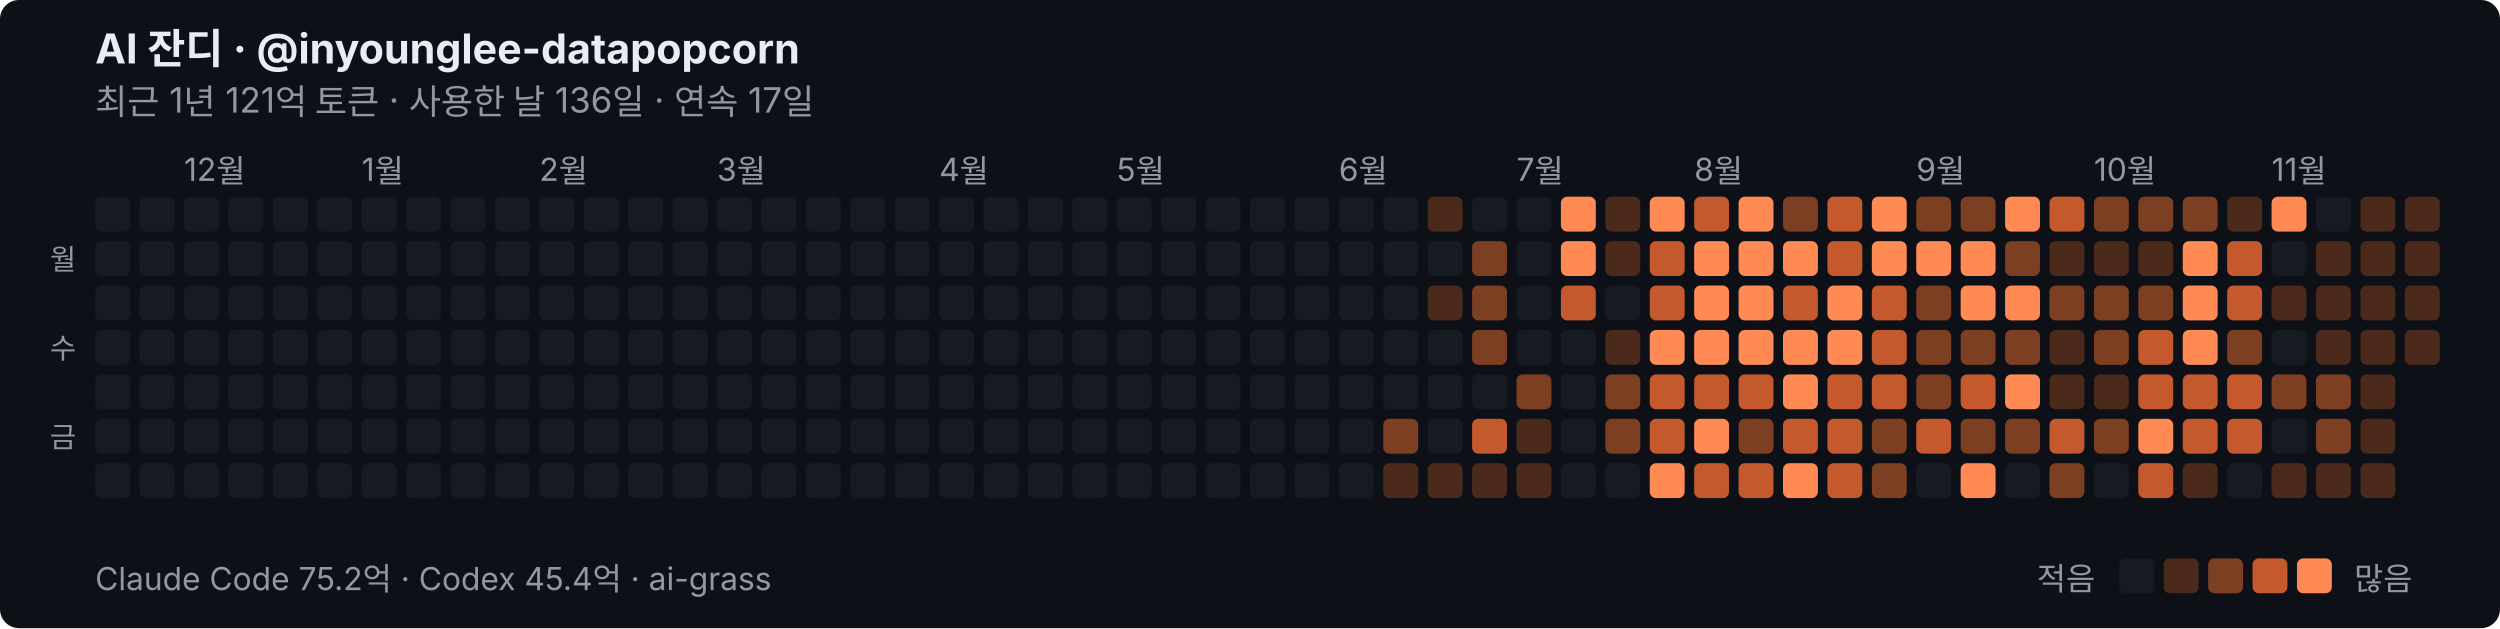
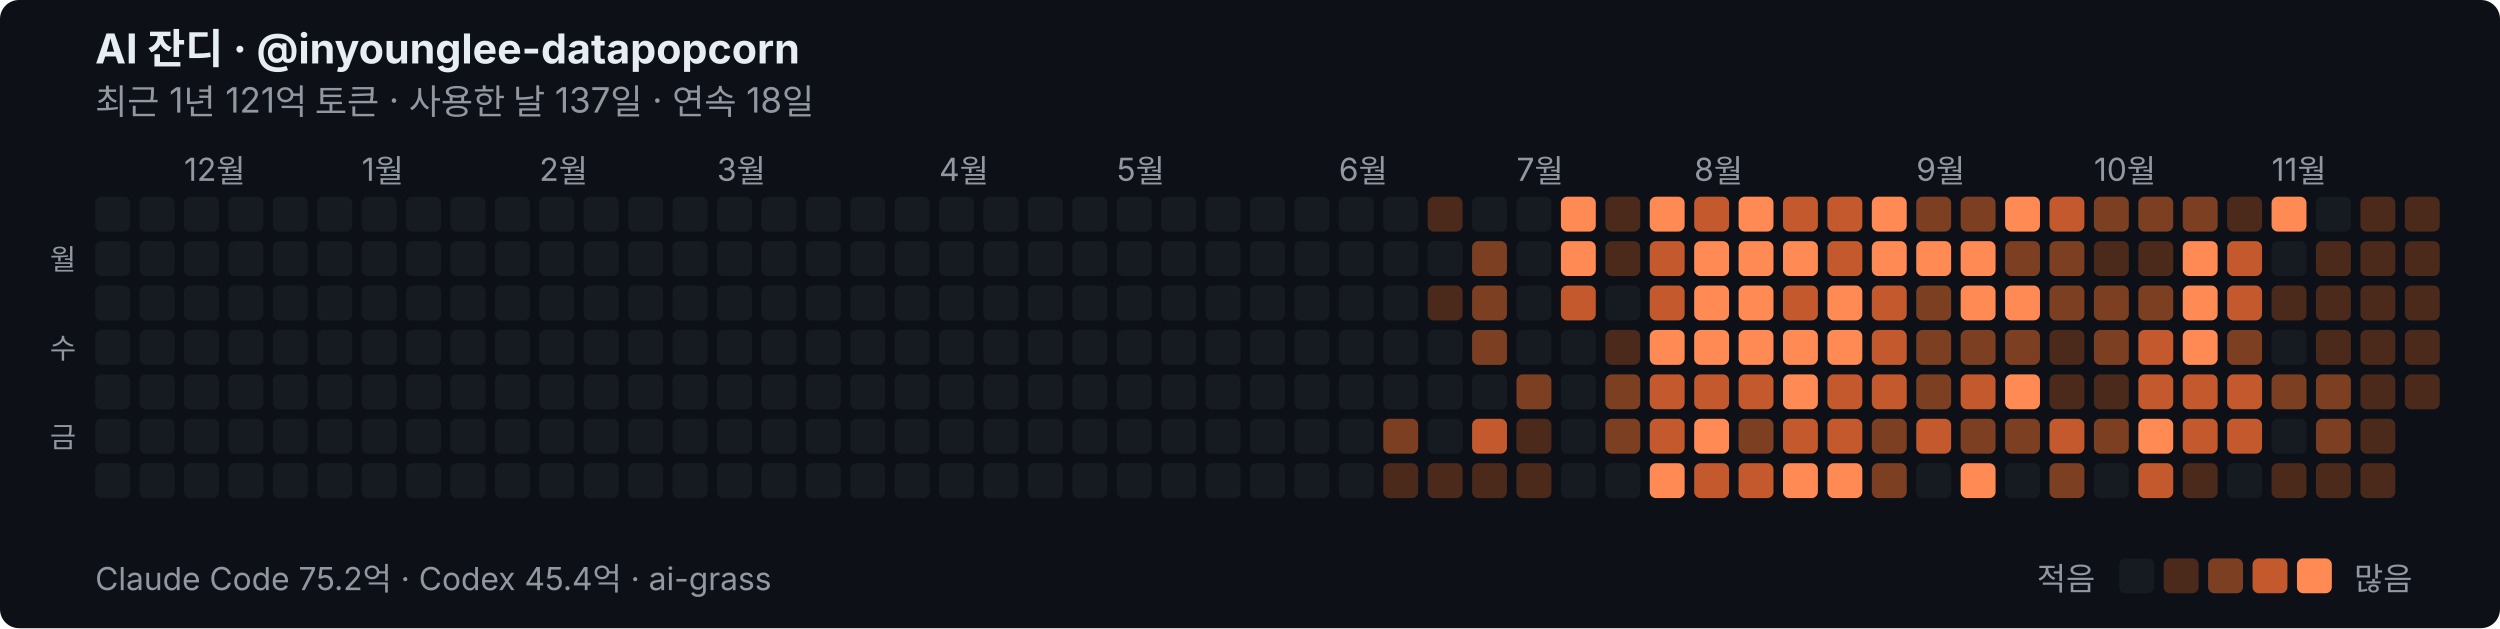
- <svg xmlns="http://www.w3.org/2000/svg" width="788" height="198" viewBox="0 0 788 198" role="img" aria-label="AI 잔디 · @inyounglee-datapopcorn 최근 1년 121억 토큰 · 사용한 날 136일 · 연속 17일">
+ <svg xmlns="http://www.w3.org/2000/svg" width="788" height="198" viewBox="0 0 788 198" role="img" aria-label="AI 잔디 · @inyounglee-datapopcorn 최근 1년 121억 토큰 · 사용한 날 137일 · 연속 18일">
  <rect width="788" height="198" rx="6" fill="#0d1117" />
  <g font-family="-apple-system,BlinkMacSystemFont,'Segoe UI','Apple SD Gothic Neo','Malgun Gothic',sans-serif">
    <text x="30" y="20" font-size="13" font-weight="700" fill="#e6edf3">AI 잔디 · @inyounglee-datapopcorn</text>
-     <text x="30" y="36" font-size="11" fill="#9198a1">최근 1년 121억 토큰 · 사용한 날 136일 · 연속 17일</text>
+     <text x="30" y="36" font-size="11" fill="#9198a1">최근 1년 121억 토큰 · 사용한 날 137일 · 연속 18일</text>
    <text x="58" y="57" font-size="10" fill="#9198a1">12월</text>
    <text x="114" y="57" font-size="10" fill="#9198a1">1월</text>
    <text x="170" y="57" font-size="10" fill="#9198a1">2월</text>
    <text x="226" y="57" font-size="10" fill="#9198a1">3월</text>
    <text x="296" y="57" font-size="10" fill="#9198a1">4월</text>
    <text x="352" y="57" font-size="10" fill="#9198a1">5월</text>
    <text x="422" y="57" font-size="10" fill="#9198a1">6월</text>
    <text x="478" y="57" font-size="10" fill="#9198a1">7월</text>
    <text x="534" y="57" font-size="10" fill="#9198a1">8월</text>
    <text x="604" y="57" font-size="10" fill="#9198a1">9월</text>
    <text x="660" y="57" font-size="10" fill="#9198a1">10월</text>
    <text x="716" y="57" font-size="10" fill="#9198a1">11월</text>
    <text x="24" y="85" font-size="9" text-anchor="end" fill="#9198a1">월</text>
    <text x="24" y="113" font-size="9" text-anchor="end" fill="#9198a1">수</text>
    <text x="24" y="141" font-size="9" text-anchor="end" fill="#9198a1">금</text>
    <rect x="30" y="62" width="11" height="11" rx="2" fill="#161b22" />
    <rect x="30" y="76" width="11" height="11" rx="2" fill="#161b22" />
    <rect x="30" y="90" width="11" height="11" rx="2" fill="#161b22" />
    <rect x="30" y="104" width="11" height="11" rx="2" fill="#161b22" />
    <rect x="30" y="118" width="11" height="11" rx="2" fill="#161b22" />
    <rect x="30" y="132" width="11" height="11" rx="2" fill="#161b22" />
    <rect x="30" y="146" width="11" height="11" rx="2" fill="#161b22" />
    <rect x="44" y="62" width="11" height="11" rx="2" fill="#161b22" />
    <rect x="44" y="76" width="11" height="11" rx="2" fill="#161b22" />
    <rect x="44" y="90" width="11" height="11" rx="2" fill="#161b22" />
    <rect x="44" y="104" width="11" height="11" rx="2" fill="#161b22" />
    <rect x="44" y="118" width="11" height="11" rx="2" fill="#161b22" />
    <rect x="44" y="132" width="11" height="11" rx="2" fill="#161b22" />
    <rect x="44" y="146" width="11" height="11" rx="2" fill="#161b22" />
    <rect x="58" y="62" width="11" height="11" rx="2" fill="#161b22" />
    <rect x="58" y="76" width="11" height="11" rx="2" fill="#161b22" />
    <rect x="58" y="90" width="11" height="11" rx="2" fill="#161b22" />
    <rect x="58" y="104" width="11" height="11" rx="2" fill="#161b22" />
    <rect x="58" y="118" width="11" height="11" rx="2" fill="#161b22" />
    <rect x="58" y="132" width="11" height="11" rx="2" fill="#161b22" />
    <rect x="58" y="146" width="11" height="11" rx="2" fill="#161b22" />
    <rect x="72" y="62" width="11" height="11" rx="2" fill="#161b22" />
    <rect x="72" y="76" width="11" height="11" rx="2" fill="#161b22" />
    <rect x="72" y="90" width="11" height="11" rx="2" fill="#161b22" />
    <rect x="72" y="104" width="11" height="11" rx="2" fill="#161b22" />
    <rect x="72" y="118" width="11" height="11" rx="2" fill="#161b22" />
    <rect x="72" y="132" width="11" height="11" rx="2" fill="#161b22" />
    <rect x="72" y="146" width="11" height="11" rx="2" fill="#161b22" />
    <rect x="86" y="62" width="11" height="11" rx="2" fill="#161b22" />
    <rect x="86" y="76" width="11" height="11" rx="2" fill="#161b22" />
    <rect x="86" y="90" width="11" height="11" rx="2" fill="#161b22" />
    <rect x="86" y="104" width="11" height="11" rx="2" fill="#161b22" />
    <rect x="86" y="118" width="11" height="11" rx="2" fill="#161b22" />
    <rect x="86" y="132" width="11" height="11" rx="2" fill="#161b22" />
    <rect x="86" y="146" width="11" height="11" rx="2" fill="#161b22" />
    <rect x="100" y="62" width="11" height="11" rx="2" fill="#161b22" />
    <rect x="100" y="76" width="11" height="11" rx="2" fill="#161b22" />
    <rect x="100" y="90" width="11" height="11" rx="2" fill="#161b22" />
    <rect x="100" y="104" width="11" height="11" rx="2" fill="#161b22" />
    <rect x="100" y="118" width="11" height="11" rx="2" fill="#161b22" />
    <rect x="100" y="132" width="11" height="11" rx="2" fill="#161b22" />
    <rect x="100" y="146" width="11" height="11" rx="2" fill="#161b22" />
    <rect x="114" y="62" width="11" height="11" rx="2" fill="#161b22" />
    <rect x="114" y="76" width="11" height="11" rx="2" fill="#161b22" />
    <rect x="114" y="90" width="11" height="11" rx="2" fill="#161b22" />
    <rect x="114" y="104" width="11" height="11" rx="2" fill="#161b22" />
    <rect x="114" y="118" width="11" height="11" rx="2" fill="#161b22" />
    <rect x="114" y="132" width="11" height="11" rx="2" fill="#161b22" />
    <rect x="114" y="146" width="11" height="11" rx="2" fill="#161b22" />
    <rect x="128" y="62" width="11" height="11" rx="2" fill="#161b22" />
    <rect x="128" y="76" width="11" height="11" rx="2" fill="#161b22" />
    <rect x="128" y="90" width="11" height="11" rx="2" fill="#161b22" />
    <rect x="128" y="104" width="11" height="11" rx="2" fill="#161b22" />
    <rect x="128" y="118" width="11" height="11" rx="2" fill="#161b22" />
    <rect x="128" y="132" width="11" height="11" rx="2" fill="#161b22" />
    <rect x="128" y="146" width="11" height="11" rx="2" fill="#161b22" />
    <rect x="142" y="62" width="11" height="11" rx="2" fill="#161b22" />
    <rect x="142" y="76" width="11" height="11" rx="2" fill="#161b22" />
    <rect x="142" y="90" width="11" height="11" rx="2" fill="#161b22" />
    <rect x="142" y="104" width="11" height="11" rx="2" fill="#161b22" />
    <rect x="142" y="118" width="11" height="11" rx="2" fill="#161b22" />
    <rect x="142" y="132" width="11" height="11" rx="2" fill="#161b22" />
    <rect x="142" y="146" width="11" height="11" rx="2" fill="#161b22" />
    <rect x="156" y="62" width="11" height="11" rx="2" fill="#161b22" />
    <rect x="156" y="76" width="11" height="11" rx="2" fill="#161b22" />
    <rect x="156" y="90" width="11" height="11" rx="2" fill="#161b22" />
    <rect x="156" y="104" width="11" height="11" rx="2" fill="#161b22" />
    <rect x="156" y="118" width="11" height="11" rx="2" fill="#161b22" />
    <rect x="156" y="132" width="11" height="11" rx="2" fill="#161b22" />
    <rect x="156" y="146" width="11" height="11" rx="2" fill="#161b22" />
    <rect x="170" y="62" width="11" height="11" rx="2" fill="#161b22" />
    <rect x="170" y="76" width="11" height="11" rx="2" fill="#161b22" />
    <rect x="170" y="90" width="11" height="11" rx="2" fill="#161b22" />
    <rect x="170" y="104" width="11" height="11" rx="2" fill="#161b22" />
    <rect x="170" y="118" width="11" height="11" rx="2" fill="#161b22" />
    <rect x="170" y="132" width="11" height="11" rx="2" fill="#161b22" />
    <rect x="170" y="146" width="11" height="11" rx="2" fill="#161b22" />
    <rect x="184" y="62" width="11" height="11" rx="2" fill="#161b22" />
    <rect x="184" y="76" width="11" height="11" rx="2" fill="#161b22" />
    <rect x="184" y="90" width="11" height="11" rx="2" fill="#161b22" />
    <rect x="184" y="104" width="11" height="11" rx="2" fill="#161b22" />
    <rect x="184" y="118" width="11" height="11" rx="2" fill="#161b22" />
    <rect x="184" y="132" width="11" height="11" rx="2" fill="#161b22" />
    <rect x="184" y="146" width="11" height="11" rx="2" fill="#161b22" />
    <rect x="198" y="62" width="11" height="11" rx="2" fill="#161b22" />
    <rect x="198" y="76" width="11" height="11" rx="2" fill="#161b22" />
    <rect x="198" y="90" width="11" height="11" rx="2" fill="#161b22" />
    <rect x="198" y="104" width="11" height="11" rx="2" fill="#161b22" />
    <rect x="198" y="118" width="11" height="11" rx="2" fill="#161b22" />
    <rect x="198" y="132" width="11" height="11" rx="2" fill="#161b22" />
    <rect x="198" y="146" width="11" height="11" rx="2" fill="#161b22" />
    <rect x="212" y="62" width="11" height="11" rx="2" fill="#161b22" />
    <rect x="212" y="76" width="11" height="11" rx="2" fill="#161b22" />
    <rect x="212" y="90" width="11" height="11" rx="2" fill="#161b22" />
    <rect x="212" y="104" width="11" height="11" rx="2" fill="#161b22" />
    <rect x="212" y="118" width="11" height="11" rx="2" fill="#161b22" />
    <rect x="212" y="132" width="11" height="11" rx="2" fill="#161b22" />
    <rect x="212" y="146" width="11" height="11" rx="2" fill="#161b22" />
    <rect x="226" y="62" width="11" height="11" rx="2" fill="#161b22" />
    <rect x="226" y="76" width="11" height="11" rx="2" fill="#161b22" />
    <rect x="226" y="90" width="11" height="11" rx="2" fill="#161b22" />
    <rect x="226" y="104" width="11" height="11" rx="2" fill="#161b22" />
    <rect x="226" y="118" width="11" height="11" rx="2" fill="#161b22" />
    <rect x="226" y="132" width="11" height="11" rx="2" fill="#161b22" />
    <rect x="226" y="146" width="11" height="11" rx="2" fill="#161b22" />
    <rect x="240" y="62" width="11" height="11" rx="2" fill="#161b22" />
    <rect x="240" y="76" width="11" height="11" rx="2" fill="#161b22" />
    <rect x="240" y="90" width="11" height="11" rx="2" fill="#161b22" />
    <rect x="240" y="104" width="11" height="11" rx="2" fill="#161b22" />
    <rect x="240" y="118" width="11" height="11" rx="2" fill="#161b22" />
    <rect x="240" y="132" width="11" height="11" rx="2" fill="#161b22" />
    <rect x="240" y="146" width="11" height="11" rx="2" fill="#161b22" />
    <rect x="254" y="62" width="11" height="11" rx="2" fill="#161b22" />
    <rect x="254" y="76" width="11" height="11" rx="2" fill="#161b22" />
    <rect x="254" y="90" width="11" height="11" rx="2" fill="#161b22" />
    <rect x="254" y="104" width="11" height="11" rx="2" fill="#161b22" />
    <rect x="254" y="118" width="11" height="11" rx="2" fill="#161b22" />
    <rect x="254" y="132" width="11" height="11" rx="2" fill="#161b22" />
    <rect x="254" y="146" width="11" height="11" rx="2" fill="#161b22" />
    <rect x="268" y="62" width="11" height="11" rx="2" fill="#161b22" />
    <rect x="268" y="76" width="11" height="11" rx="2" fill="#161b22" />
    <rect x="268" y="90" width="11" height="11" rx="2" fill="#161b22" />
    <rect x="268" y="104" width="11" height="11" rx="2" fill="#161b22" />
    <rect x="268" y="118" width="11" height="11" rx="2" fill="#161b22" />
    <rect x="268" y="132" width="11" height="11" rx="2" fill="#161b22" />
    <rect x="268" y="146" width="11" height="11" rx="2" fill="#161b22" />
    <rect x="282" y="62" width="11" height="11" rx="2" fill="#161b22" />
    <rect x="282" y="76" width="11" height="11" rx="2" fill="#161b22" />
    <rect x="282" y="90" width="11" height="11" rx="2" fill="#161b22" />
    <rect x="282" y="104" width="11" height="11" rx="2" fill="#161b22" />
    <rect x="282" y="118" width="11" height="11" rx="2" fill="#161b22" />
    <rect x="282" y="132" width="11" height="11" rx="2" fill="#161b22" />
    <rect x="282" y="146" width="11" height="11" rx="2" fill="#161b22" />
    <rect x="296" y="62" width="11" height="11" rx="2" fill="#161b22" />
    <rect x="296" y="76" width="11" height="11" rx="2" fill="#161b22" />
    <rect x="296" y="90" width="11" height="11" rx="2" fill="#161b22" />
    <rect x="296" y="104" width="11" height="11" rx="2" fill="#161b22" />
    <rect x="296" y="118" width="11" height="11" rx="2" fill="#161b22" />
    <rect x="296" y="132" width="11" height="11" rx="2" fill="#161b22" />
    <rect x="296" y="146" width="11" height="11" rx="2" fill="#161b22" />
    <rect x="310" y="62" width="11" height="11" rx="2" fill="#161b22" />
    <rect x="310" y="76" width="11" height="11" rx="2" fill="#161b22" />
    <rect x="310" y="90" width="11" height="11" rx="2" fill="#161b22" />
    <rect x="310" y="104" width="11" height="11" rx="2" fill="#161b22" />
    <rect x="310" y="118" width="11" height="11" rx="2" fill="#161b22" />
    <rect x="310" y="132" width="11" height="11" rx="2" fill="#161b22" />
    <rect x="310" y="146" width="11" height="11" rx="2" fill="#161b22" />
    <rect x="324" y="62" width="11" height="11" rx="2" fill="#161b22" />
    <rect x="324" y="76" width="11" height="11" rx="2" fill="#161b22" />
    <rect x="324" y="90" width="11" height="11" rx="2" fill="#161b22" />
    <rect x="324" y="104" width="11" height="11" rx="2" fill="#161b22" />
    <rect x="324" y="118" width="11" height="11" rx="2" fill="#161b22" />
    <rect x="324" y="132" width="11" height="11" rx="2" fill="#161b22" />
    <rect x="324" y="146" width="11" height="11" rx="2" fill="#161b22" />
    <rect x="338" y="62" width="11" height="11" rx="2" fill="#161b22" />
    <rect x="338" y="76" width="11" height="11" rx="2" fill="#161b22" />
    <rect x="338" y="90" width="11" height="11" rx="2" fill="#161b22" />
    <rect x="338" y="104" width="11" height="11" rx="2" fill="#161b22" />
    <rect x="338" y="118" width="11" height="11" rx="2" fill="#161b22" />
    <rect x="338" y="132" width="11" height="11" rx="2" fill="#161b22" />
    <rect x="338" y="146" width="11" height="11" rx="2" fill="#161b22" />
    <rect x="352" y="62" width="11" height="11" rx="2" fill="#161b22" />
    <rect x="352" y="76" width="11" height="11" rx="2" fill="#161b22" />
    <rect x="352" y="90" width="11" height="11" rx="2" fill="#161b22" />
    <rect x="352" y="104" width="11" height="11" rx="2" fill="#161b22" />
    <rect x="352" y="118" width="11" height="11" rx="2" fill="#161b22" />
    <rect x="352" y="132" width="11" height="11" rx="2" fill="#161b22" />
    <rect x="352" y="146" width="11" height="11" rx="2" fill="#161b22" />
    <rect x="366" y="62" width="11" height="11" rx="2" fill="#161b22" />
    <rect x="366" y="76" width="11" height="11" rx="2" fill="#161b22" />
    <rect x="366" y="90" width="11" height="11" rx="2" fill="#161b22" />
    <rect x="366" y="104" width="11" height="11" rx="2" fill="#161b22" />
    <rect x="366" y="118" width="11" height="11" rx="2" fill="#161b22" />
    <rect x="366" y="132" width="11" height="11" rx="2" fill="#161b22" />
    <rect x="366" y="146" width="11" height="11" rx="2" fill="#161b22" />
    <rect x="380" y="62" width="11" height="11" rx="2" fill="#161b22" />
    <rect x="380" y="76" width="11" height="11" rx="2" fill="#161b22" />
    <rect x="380" y="90" width="11" height="11" rx="2" fill="#161b22" />
    <rect x="380" y="104" width="11" height="11" rx="2" fill="#161b22" />
    <rect x="380" y="118" width="11" height="11" rx="2" fill="#161b22" />
    <rect x="380" y="132" width="11" height="11" rx="2" fill="#161b22" />
    <rect x="380" y="146" width="11" height="11" rx="2" fill="#161b22" />
    <rect x="394" y="62" width="11" height="11" rx="2" fill="#161b22" />
    <rect x="394" y="76" width="11" height="11" rx="2" fill="#161b22" />
    <rect x="394" y="90" width="11" height="11" rx="2" fill="#161b22" />
    <rect x="394" y="104" width="11" height="11" rx="2" fill="#161b22" />
    <rect x="394" y="118" width="11" height="11" rx="2" fill="#161b22" />
    <rect x="394" y="132" width="11" height="11" rx="2" fill="#161b22" />
    <rect x="394" y="146" width="11" height="11" rx="2" fill="#161b22" />
    <rect x="408" y="62" width="11" height="11" rx="2" fill="#161b22" />
    <rect x="408" y="76" width="11" height="11" rx="2" fill="#161b22" />
    <rect x="408" y="90" width="11" height="11" rx="2" fill="#161b22" />
    <rect x="408" y="104" width="11" height="11" rx="2" fill="#161b22" />
    <rect x="408" y="118" width="11" height="11" rx="2" fill="#161b22" />
    <rect x="408" y="132" width="11" height="11" rx="2" fill="#161b22" />
    <rect x="408" y="146" width="11" height="11" rx="2" fill="#161b22" />
    <rect x="422" y="62" width="11" height="11" rx="2" fill="#161b22" />
    <rect x="422" y="76" width="11" height="11" rx="2" fill="#161b22" />
    <rect x="422" y="90" width="11" height="11" rx="2" fill="#161b22" />
    <rect x="422" y="104" width="11" height="11" rx="2" fill="#161b22" />
    <rect x="422" y="118" width="11" height="11" rx="2" fill="#161b22" />
    <rect x="422" y="132" width="11" height="11" rx="2" fill="#161b22" />
    <rect x="422" y="146" width="11" height="11" rx="2" fill="#161b22" />
    <rect x="436" y="62" width="11" height="11" rx="2" fill="#161b22" />
    <rect x="436" y="76" width="11" height="11" rx="2" fill="#161b22" />
    <rect x="436" y="90" width="11" height="11" rx="2" fill="#161b22" />
    <rect x="436" y="104" width="11" height="11" rx="2" fill="#161b22" />
    <rect x="436" y="118" width="11" height="11" rx="2" fill="#161b22" />
    <rect x="436" y="132" width="11" height="11" rx="2" fill="#7d3f22" />
    <rect x="436" y="146" width="11" height="11" rx="2" fill="#4b2a1b" />
    <rect x="450" y="62" width="11" height="11" rx="2" fill="#4b2a1b" />
    <rect x="450" y="76" width="11" height="11" rx="2" fill="#161b22" />
    <rect x="450" y="90" width="11" height="11" rx="2" fill="#4b2a1b" />
    <rect x="450" y="104" width="11" height="11" rx="2" fill="#161b22" />
    <rect x="450" y="118" width="11" height="11" rx="2" fill="#161b22" />
    <rect x="450" y="132" width="11" height="11" rx="2" fill="#161b22" />
    <rect x="450" y="146" width="11" height="11" rx="2" fill="#4b2a1b" />
    <rect x="464" y="62" width="11" height="11" rx="2" fill="#161b22" />
    <rect x="464" y="76" width="11" height="11" rx="2" fill="#7d3f22" />
    <rect x="464" y="90" width="11" height="11" rx="2" fill="#7d3f22" />
    <rect x="464" y="104" width="11" height="11" rx="2" fill="#7d3f22" />
    <rect x="464" y="118" width="11" height="11" rx="2" fill="#161b22" />
    <rect x="464" y="132" width="11" height="11" rx="2" fill="#c3592c" />
    <rect x="464" y="146" width="11" height="11" rx="2" fill="#4b2a1b" />
    <rect x="478" y="62" width="11" height="11" rx="2" fill="#161b22" />
    <rect x="478" y="76" width="11" height="11" rx="2" fill="#161b22" />
    <rect x="478" y="90" width="11" height="11" rx="2" fill="#161b22" />
    <rect x="478" y="104" width="11" height="11" rx="2" fill="#161b22" />
    <rect x="478" y="118" width="11" height="11" rx="2" fill="#7d3f22" />
    <rect x="478" y="132" width="11" height="11" rx="2" fill="#4b2a1b" />
    <rect x="478" y="146" width="11" height="11" rx="2" fill="#4b2a1b" />
    <rect x="492" y="62" width="11" height="11" rx="2" fill="#ff8a54" />
    <rect x="492" y="76" width="11" height="11" rx="2" fill="#ff8a54" />
    <rect x="492" y="90" width="11" height="11" rx="2" fill="#c3592c" />
    <rect x="492" y="104" width="11" height="11" rx="2" fill="#161b22" />
    <rect x="492" y="118" width="11" height="11" rx="2" fill="#161b22" />
    <rect x="492" y="132" width="11" height="11" rx="2" fill="#161b22" />
    <rect x="492" y="146" width="11" height="11" rx="2" fill="#161b22" />
    <rect x="506" y="62" width="11" height="11" rx="2" fill="#4b2a1b" />
    <rect x="506" y="76" width="11" height="11" rx="2" fill="#4b2a1b" />
    <rect x="506" y="90" width="11" height="11" rx="2" fill="#161b22" />
    <rect x="506" y="104" width="11" height="11" rx="2" fill="#4b2a1b" />
    <rect x="506" y="118" width="11" height="11" rx="2" fill="#7d3f22" />
    <rect x="506" y="132" width="11" height="11" rx="2" fill="#7d3f22" />
    <rect x="506" y="146" width="11" height="11" rx="2" fill="#161b22" />
    <rect x="520" y="62" width="11" height="11" rx="2" fill="#ff8a54" />
    <rect x="520" y="76" width="11" height="11" rx="2" fill="#c3592c" />
    <rect x="520" y="90" width="11" height="11" rx="2" fill="#c3592c" />
    <rect x="520" y="104" width="11" height="11" rx="2" fill="#ff8a54" />
    <rect x="520" y="118" width="11" height="11" rx="2" fill="#c3592c" />
    <rect x="520" y="132" width="11" height="11" rx="2" fill="#c3592c" />
    <rect x="520" y="146" width="11" height="11" rx="2" fill="#ff8a54" />
    <rect x="534" y="62" width="11" height="11" rx="2" fill="#c3592c" />
    <rect x="534" y="76" width="11" height="11" rx="2" fill="#ff8a54" />
    <rect x="534" y="90" width="11" height="11" rx="2" fill="#ff8a54" />
    <rect x="534" y="104" width="11" height="11" rx="2" fill="#ff8a54" />
    <rect x="534" y="118" width="11" height="11" rx="2" fill="#c3592c" />
    <rect x="534" y="132" width="11" height="11" rx="2" fill="#ff8a54" />
    <rect x="534" y="146" width="11" height="11" rx="2" fill="#c3592c" />
    <rect x="548" y="62" width="11" height="11" rx="2" fill="#ff8a54" />
    <rect x="548" y="76" width="11" height="11" rx="2" fill="#ff8a54" />
    <rect x="548" y="90" width="11" height="11" rx="2" fill="#ff8a54" />
    <rect x="548" y="104" width="11" height="11" rx="2" fill="#ff8a54" />
    <rect x="548" y="118" width="11" height="11" rx="2" fill="#c3592c" />
    <rect x="548" y="132" width="11" height="11" rx="2" fill="#7d3f22" />
    <rect x="548" y="146" width="11" height="11" rx="2" fill="#c3592c" />
-     <rect x="562" y="62" width="11" height="11" rx="2" fill="#7d3f22" />
+     <rect x="562" y="62" width="11" height="11" rx="2" fill="#c3592c" />
    <rect x="562" y="76" width="11" height="11" rx="2" fill="#ff8a54" />
    <rect x="562" y="90" width="11" height="11" rx="2" fill="#c3592c" />
    <rect x="562" y="104" width="11" height="11" rx="2" fill="#ff8a54" />
    <rect x="562" y="118" width="11" height="11" rx="2" fill="#ff8a54" />
    <rect x="562" y="132" width="11" height="11" rx="2" fill="#c3592c" />
    <rect x="562" y="146" width="11" height="11" rx="2" fill="#ff8a54" />
    <rect x="576" y="62" width="11" height="11" rx="2" fill="#c3592c" />
    <rect x="576" y="76" width="11" height="11" rx="2" fill="#c3592c" />
    <rect x="576" y="90" width="11" height="11" rx="2" fill="#ff8a54" />
    <rect x="576" y="104" width="11" height="11" rx="2" fill="#ff8a54" />
    <rect x="576" y="118" width="11" height="11" rx="2" fill="#c3592c" />
    <rect x="576" y="132" width="11" height="11" rx="2" fill="#c3592c" />
-     <rect x="576" y="146" width="11" height="11" rx="2" fill="#c3592c" />
+     <rect x="576" y="146" width="11" height="11" rx="2" fill="#ff8a54" />
    <rect x="590" y="62" width="11" height="11" rx="2" fill="#ff8a54" />
    <rect x="590" y="76" width="11" height="11" rx="2" fill="#ff8a54" />
    <rect x="590" y="90" width="11" height="11" rx="2" fill="#c3592c" />
    <rect x="590" y="104" width="11" height="11" rx="2" fill="#c3592c" />
    <rect x="590" y="118" width="11" height="11" rx="2" fill="#c3592c" />
    <rect x="590" y="132" width="11" height="11" rx="2" fill="#7d3f22" />
    <rect x="590" y="146" width="11" height="11" rx="2" fill="#7d3f22" />
    <rect x="604" y="62" width="11" height="11" rx="2" fill="#7d3f22" />
    <rect x="604" y="76" width="11" height="11" rx="2" fill="#ff8a54" />
    <rect x="604" y="90" width="11" height="11" rx="2" fill="#7d3f22" />
    <rect x="604" y="104" width="11" height="11" rx="2" fill="#7d3f22" />
    <rect x="604" y="118" width="11" height="11" rx="2" fill="#7d3f22" />
    <rect x="604" y="132" width="11" height="11" rx="2" fill="#c3592c" />
    <rect x="604" y="146" width="11" height="11" rx="2" fill="#161b22" />
    <rect x="618" y="62" width="11" height="11" rx="2" fill="#7d3f22" />
    <rect x="618" y="76" width="11" height="11" rx="2" fill="#ff8a54" />
    <rect x="618" y="90" width="11" height="11" rx="2" fill="#ff8a54" />
    <rect x="618" y="104" width="11" height="11" rx="2" fill="#7d3f22" />
    <rect x="618" y="118" width="11" height="11" rx="2" fill="#c3592c" />
    <rect x="618" y="132" width="11" height="11" rx="2" fill="#7d3f22" />
    <rect x="618" y="146" width="11" height="11" rx="2" fill="#ff8a54" />
    <rect x="632" y="62" width="11" height="11" rx="2" fill="#ff8a54" />
    <rect x="632" y="76" width="11" height="11" rx="2" fill="#7d3f22" />
    <rect x="632" y="90" width="11" height="11" rx="2" fill="#ff8a54" />
    <rect x="632" y="104" width="11" height="11" rx="2" fill="#7d3f22" />
    <rect x="632" y="118" width="11" height="11" rx="2" fill="#ff8a54" />
    <rect x="632" y="132" width="11" height="11" rx="2" fill="#7d3f22" />
    <rect x="632" y="146" width="11" height="11" rx="2" fill="#161b22" />
    <rect x="646" y="62" width="11" height="11" rx="2" fill="#c3592c" />
-     <rect x="646" y="76" width="11" height="11" rx="2" fill="#4b2a1b" />
+     <rect x="646" y="76" width="11" height="11" rx="2" fill="#7d3f22" />
    <rect x="646" y="90" width="11" height="11" rx="2" fill="#7d3f22" />
    <rect x="646" y="104" width="11" height="11" rx="2" fill="#4b2a1b" />
    <rect x="646" y="118" width="11" height="11" rx="2" fill="#4b2a1b" />
    <rect x="646" y="132" width="11" height="11" rx="2" fill="#c3592c" />
    <rect x="646" y="146" width="11" height="11" rx="2" fill="#7d3f22" />
    <rect x="660" y="62" width="11" height="11" rx="2" fill="#7d3f22" />
    <rect x="660" y="76" width="11" height="11" rx="2" fill="#4b2a1b" />
    <rect x="660" y="90" width="11" height="11" rx="2" fill="#7d3f22" />
    <rect x="660" y="104" width="11" height="11" rx="2" fill="#7d3f22" />
    <rect x="660" y="118" width="11" height="11" rx="2" fill="#4b2a1b" />
    <rect x="660" y="132" width="11" height="11" rx="2" fill="#7d3f22" />
    <rect x="660" y="146" width="11" height="11" rx="2" fill="#161b22" />
    <rect x="674" y="62" width="11" height="11" rx="2" fill="#7d3f22" />
    <rect x="674" y="76" width="11" height="11" rx="2" fill="#4b2a1b" />
    <rect x="674" y="90" width="11" height="11" rx="2" fill="#7d3f22" />
    <rect x="674" y="104" width="11" height="11" rx="2" fill="#c3592c" />
    <rect x="674" y="118" width="11" height="11" rx="2" fill="#c3592c" />
    <rect x="674" y="132" width="11" height="11" rx="2" fill="#ff8a54" />
    <rect x="674" y="146" width="11" height="11" rx="2" fill="#c3592c" />
    <rect x="688" y="62" width="11" height="11" rx="2" fill="#7d3f22" />
    <rect x="688" y="76" width="11" height="11" rx="2" fill="#ff8a54" />
    <rect x="688" y="90" width="11" height="11" rx="2" fill="#ff8a54" />
    <rect x="688" y="104" width="11" height="11" rx="2" fill="#ff8a54" />
    <rect x="688" y="118" width="11" height="11" rx="2" fill="#c3592c" />
    <rect x="688" y="132" width="11" height="11" rx="2" fill="#c3592c" />
    <rect x="688" y="146" width="11" height="11" rx="2" fill="#4b2a1b" />
    <rect x="702" y="62" width="11" height="11" rx="2" fill="#4b2a1b" />
    <rect x="702" y="76" width="11" height="11" rx="2" fill="#c3592c" />
    <rect x="702" y="90" width="11" height="11" rx="2" fill="#c3592c" />
    <rect x="702" y="104" width="11" height="11" rx="2" fill="#7d3f22" />
    <rect x="702" y="118" width="11" height="11" rx="2" fill="#c3592c" />
    <rect x="702" y="132" width="11" height="11" rx="2" fill="#c3592c" />
    <rect x="702" y="146" width="11" height="11" rx="2" fill="#161b22" />
    <rect x="716" y="62" width="11" height="11" rx="2" fill="#ff8a54" />
    <rect x="716" y="76" width="11" height="11" rx="2" fill="#161b22" />
    <rect x="716" y="90" width="11" height="11" rx="2" fill="#4b2a1b" />
    <rect x="716" y="104" width="11" height="11" rx="2" fill="#161b22" />
    <rect x="716" y="118" width="11" height="11" rx="2" fill="#7d3f22" />
    <rect x="716" y="132" width="11" height="11" rx="2" fill="#161b22" />
    <rect x="716" y="146" width="11" height="11" rx="2" fill="#4b2a1b" />
    <rect x="730" y="62" width="11" height="11" rx="2" fill="#161b22" />
    <rect x="730" y="76" width="11" height="11" rx="2" fill="#4b2a1b" />
    <rect x="730" y="90" width="11" height="11" rx="2" fill="#4b2a1b" />
    <rect x="730" y="104" width="11" height="11" rx="2" fill="#4b2a1b" />
    <rect x="730" y="118" width="11" height="11" rx="2" fill="#7d3f22" />
    <rect x="730" y="132" width="11" height="11" rx="2" fill="#7d3f22" />
    <rect x="730" y="146" width="11" height="11" rx="2" fill="#4b2a1b" />
    <rect x="744" y="62" width="11" height="11" rx="2" fill="#4b2a1b" />
    <rect x="744" y="76" width="11" height="11" rx="2" fill="#4b2a1b" />
    <rect x="744" y="90" width="11" height="11" rx="2" fill="#4b2a1b" />
    <rect x="744" y="104" width="11" height="11" rx="2" fill="#4b2a1b" />
    <rect x="744" y="118" width="11" height="11" rx="2" fill="#4b2a1b" />
    <rect x="744" y="132" width="11" height="11" rx="2" fill="#4b2a1b" />
    <rect x="744" y="146" width="11" height="11" rx="2" fill="#4b2a1b" />
    <rect x="758" y="62" width="11" height="11" rx="2" fill="#4b2a1b" />
    <rect x="758" y="76" width="11" height="11" rx="2" fill="#4b2a1b" />
    <rect x="758" y="90" width="11" height="11" rx="2" fill="#4b2a1b" />
    <rect x="758" y="104" width="11" height="11" rx="2" fill="#4b2a1b" />
+     <rect x="758" y="118" width="11" height="11" rx="2" fill="#4b2a1b" />
    <text x="30" y="186" font-size="10" fill="#9198a1">Claude Code 75.2억 · Codex 45.4억 · ai-grass</text>
    <text x="642" y="186" font-size="10" fill="#9198a1">적음</text>
    <rect x="668" y="176" width="11" height="11" rx="2" fill="#161b22" />
    <rect x="682" y="176" width="11" height="11" rx="2" fill="#4b2a1b" />
    <rect x="696" y="176" width="11" height="11" rx="2" fill="#7d3f22" />
    <rect x="710" y="176" width="11" height="11" rx="2" fill="#c3592c" />
    <rect x="724" y="176" width="11" height="11" rx="2" fill="#ff8a54" />
    <text x="742" y="186" font-size="10" fill="#9198a1">많음</text>
  </g>
</svg>
